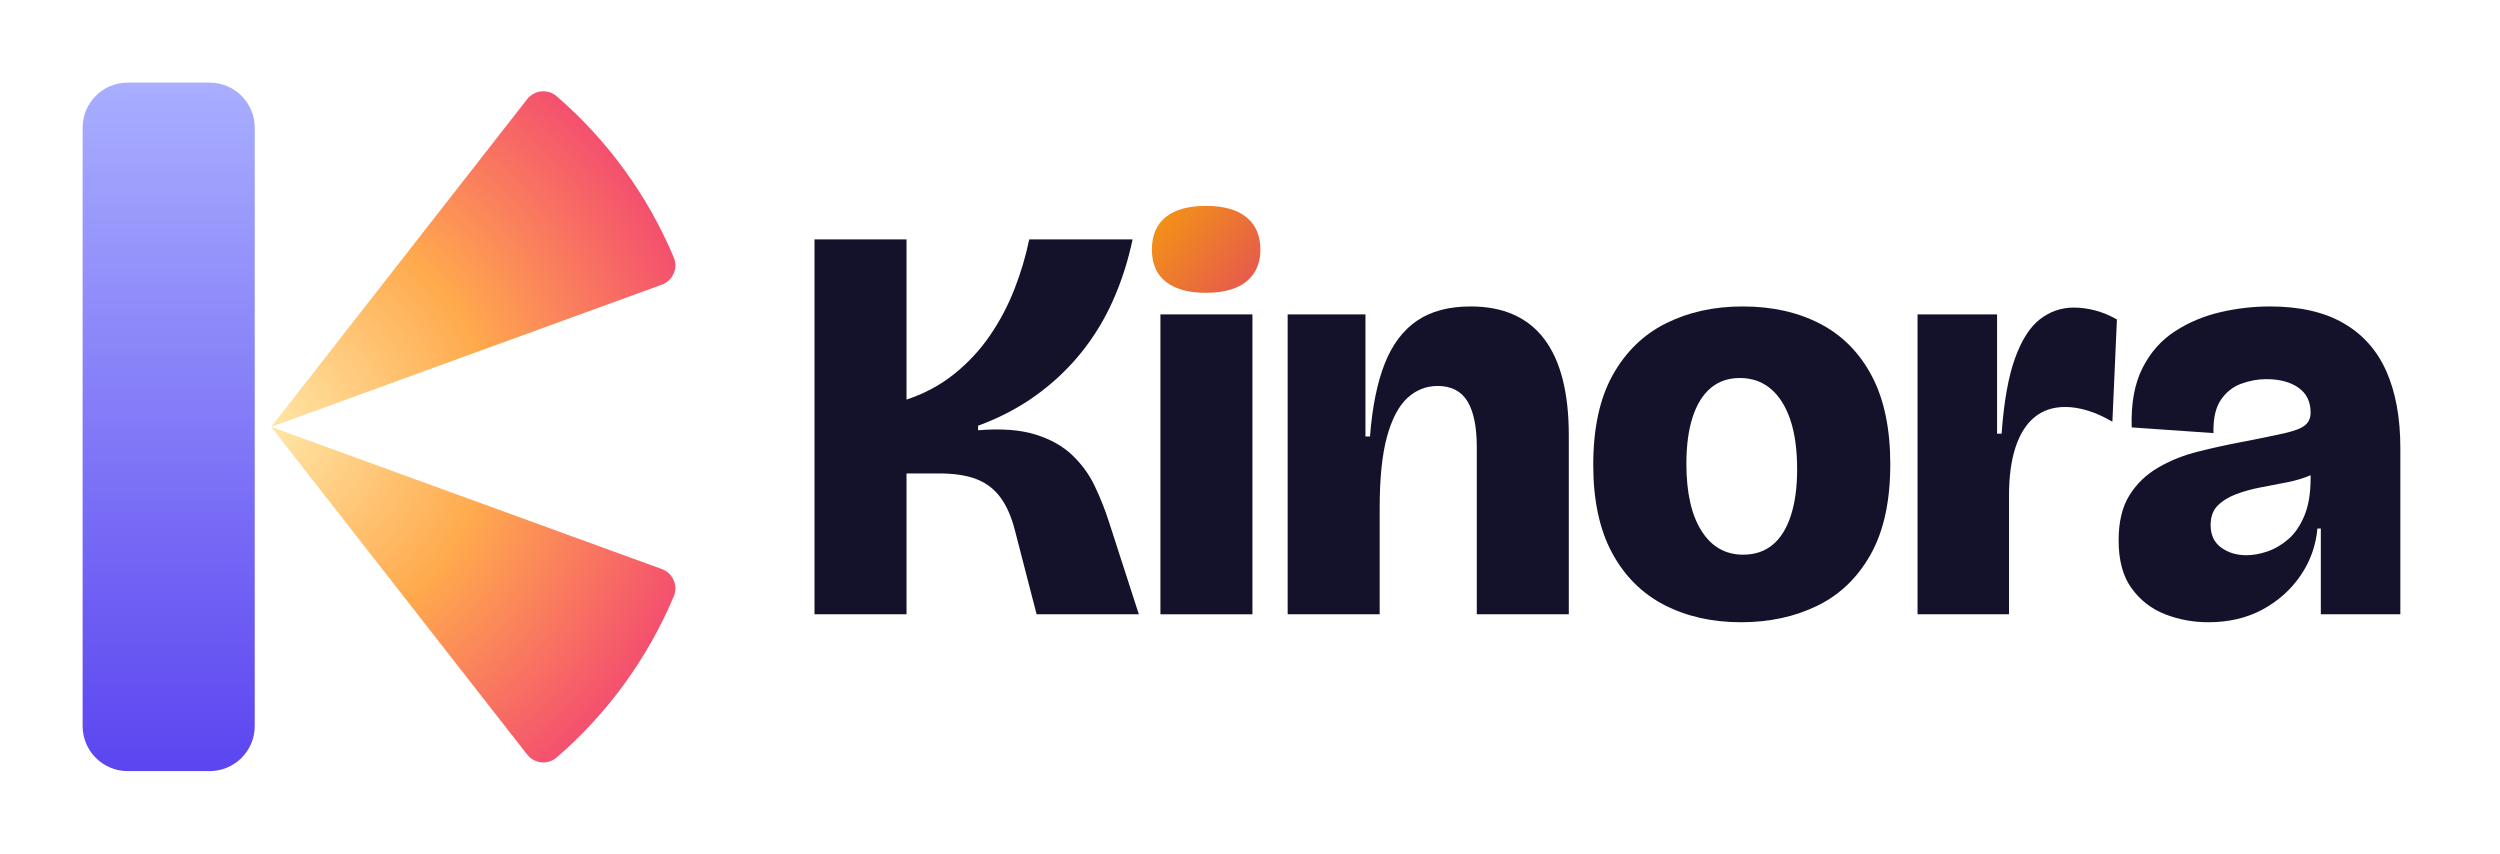
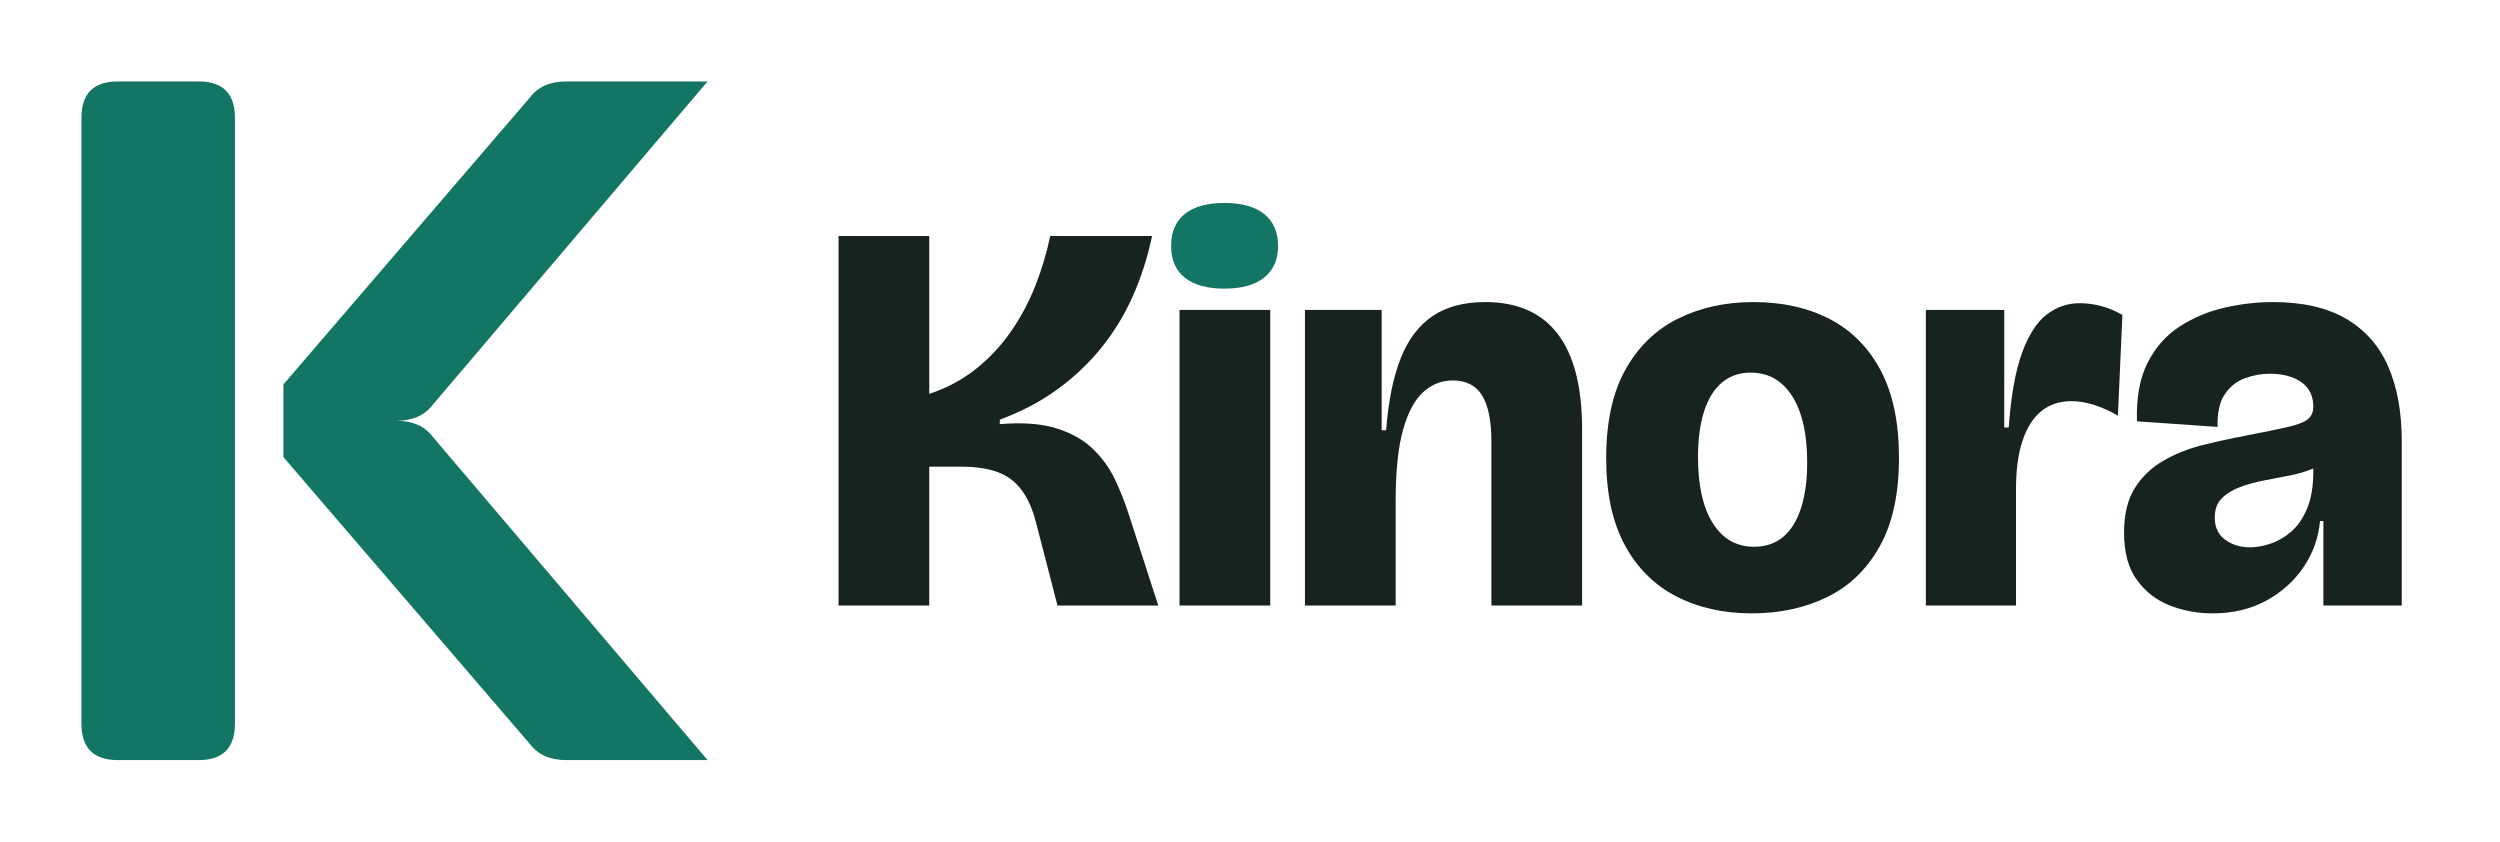
- <svg xmlns="http://www.w3.org/2000/svg" width="726.24" height="248" viewBox="0 0 726.24 248" role="img" aria-label="Kinora">
+ <svg xmlns="http://www.w3.org/2000/svg" width="736.75" height="248" viewBox="0 0 736.75 248" role="img" aria-label="Kinora">
  <defs>
-     <linearGradient id="wmlm-stem" gradientUnits="userSpaceOnUse" x1="0" y1="88" x2="0" y2="424">
-       <stop offset="0" stop-color="#A9AEFF" />
-       <stop offset="1" stop-color="#5B45F0" />
-     </linearGradient>
-     <radialGradient id="wmlm-beam" gradientUnits="userSpaceOnUse" cx="200" cy="256" r="213.2">
-       <stop offset="0" stop-color="#FFE6A6" />
-       <stop offset="0.5" stop-color="#FFAA4D" />
-       <stop offset="1" stop-color="#F4506E" />
-     </radialGradient>
-     <linearGradient id="wml-dot" gradientUnits="userSpaceOnUse" x1="331.16" y1="59.81" x2="369.77" y2="91.33">
-       <stop offset="0" stop-color="#F59E0B" />
-       <stop offset="1" stop-color="#E2475F" />
+     <linearGradient id="wml-dot" gradientUnits="userSpaceOnUse" x1="341.67" y1="59.81" x2="380.28" y2="91.33">
+       <stop offset="0" stop-color="#137665" />
+       <stop offset="1" stop-color="#137665" />
    </linearGradient>
  </defs>
  <g transform="translate(24 24) scale(0.595238) translate(-108 -88)">
-     <path d="M130 88H170A22 22 0 0 1 192 110V402A22 22 0 0 1 170 424H130A22 22 0 0 1 108 402V110A22 22 0 0 1 130 88Z" fill="url(#wmlm-stem)" />
-     <path d="M200 256L390.71 186.59A10 10 0 0 0 396.51 173.31A213.2 213.2 0 0 0 339.36 94.66A10 10 0 0 0 324.95 96.07Z" fill="url(#wmlm-beam)" />
-     <path d="M200 256L390.71 325.41A10 10 0 0 1 396.51 338.69A213.2 213.2 0 0 1 339.36 417.34A10 10 0 0 1 324.95 415.93Z" fill="url(#wmlm-beam)" />
+     <path d="M126 88H166Q184 88 184 106V406Q184 424 166 424H126Q108 424 108 406V106Q108 88 126 88ZM208 238L330 96Q336 88 348 88H418L282 248Q276 256 264 256H208ZM208 274V256H264Q276 256 282 264L418 424H348Q336 424 330 416Z" fill="#137665" />
  </g>
-   <path d="M236.61 178.45L236.61 69.55L263.34 69.55L263.34 116.08Q271.26 113.44 277.28 108.57Q283.31 103.7 287.6 97.43Q291.89 91.16 294.69 83.99Q297.5 76.81 298.98 69.55L329.01 69.55Q327.03 78.95 323.32 87.29Q319.61 95.62 314 102.55Q308.39 109.48 300.96 114.84Q293.54 120.2 284.13 123.67L284.13 124.99Q294.2 124.16 300.8 126.23Q307.4 128.29 311.52 132.25Q315.65 136.21 318.04 141.24Q320.43 146.27 322.08 151.39L330.83 178.45L301.13 178.45L294.86 154.19Q293.37 148.25 290.65 144.54Q287.93 140.83 283.64 139.18Q279.35 137.53 272.75 137.53L263.34 137.53L263.34 178.45Z" fill="#14122B" />
-   <path d="M337.1 178.45L337.1 91.33L363.83 91.33L363.83 178.45Z" fill="#14122B" />
-   <path d="M350.3 85.06Q342.71 85.06 338.66 81.84Q334.62 78.62 334.62 72.52Q334.62 66.25 338.66 63.03Q342.71 59.81 350.3 59.81Q358.05 59.81 362.09 63.11Q366.14 66.41 366.14 72.52Q366.14 78.46 362.09 81.76Q358.05 85.06 350.3 85.06Z" fill="url(#wml-dot)" />
-   <path d="M374.06 178.45L374.06 129.11L374.06 91.33L396.66 91.33L396.66 126.8L397.98 126.8Q398.97 113.93 402.27 105.6Q405.57 97.27 411.68 93.14Q417.78 89.02 427.19 89.02Q441.38 89.02 448.55 98.42Q455.73 107.83 455.73 126.47L455.73 178.45L429 178.45L429 129.94Q429 121.03 426.28 116.57Q423.56 112.12 417.62 112.12Q412.67 112.12 408.87 115.58Q405.08 119.05 402.93 126.8Q400.79 134.56 400.79 147.59L400.79 178.45Z" fill="#14122B" />
-   <path d="M505.73 180.76Q493.19 180.76 483.45 175.73Q473.72 170.69 468.27 160.55Q462.83 150.4 462.83 135.05Q462.83 119.05 468.52 108.9Q474.21 98.75 484.03 93.89Q493.85 89.02 506.22 89.02Q519.09 89.02 528.74 94.05Q538.4 99.08 543.76 109.23Q549.12 119.38 549.12 134.89Q549.12 150.89 543.43 161.04Q537.74 171.19 527.92 175.97Q518.1 180.76 505.73 180.76ZM506.39 161.13Q511.5 161.13 514.97 158.24Q518.43 155.35 520.25 149.74Q522.06 144.13 522.06 136.38Q522.06 127.79 520.08 121.94Q518.1 116.08 514.39 112.94Q510.68 109.81 505.4 109.81Q500.45 109.81 496.98 112.7Q493.52 115.58 491.7 121.19Q489.89 126.8 489.89 134.72Q489.89 147.26 494.26 154.19Q498.63 161.13 506.39 161.13Z" fill="#14122B" />
-   <path d="M557.04 178.45L557.04 131.09L557.04 91.33L580.14 91.33L580.14 125.98L581.46 125.98Q582.45 112.12 585.34 104.12Q588.23 96.11 592.6 92.73Q596.97 89.35 602.42 89.35Q605.39 89.35 608.6 90.17Q611.82 91 614.96 92.81L613.64 122.51Q610.01 120.37 606.54 119.3Q603.08 118.22 599.94 118.22Q594.66 118.22 591.03 121.19Q587.4 124.16 585.5 129.94Q583.61 135.71 583.61 143.96L583.61 178.45Z" fill="#14122B" />
-   <path d="M641.52 180.76Q634.92 180.76 628.98 178.45Q623.04 176.14 619.25 170.94Q615.45 165.74 615.45 157Q615.45 148.91 618.59 143.88Q621.72 138.85 627 135.8Q632.28 132.74 638.55 131.18Q644.82 129.61 650.93 128.45Q659.51 126.8 663.8 125.81Q668.09 124.82 669.65 123.5Q671.22 122.18 671.22 119.87Q671.22 115.09 667.67 112.61Q664.13 110.14 658.35 110.14Q654.72 110.14 651.09 111.46Q647.46 112.78 645.15 116.16Q642.84 119.54 643.01 125.81L619.25 124.16Q618.92 113.77 622.38 106.92Q625.85 100.07 631.87 96.2Q637.89 92.32 645.07 90.67Q652.25 89.02 659.34 89.02Q672.38 89.02 680.79 93.89Q689.21 98.75 693.25 107.91Q697.29 117.07 697.29 130.1L697.29 145.61Q697.29 151.06 697.29 156.59Q697.29 162.11 697.29 167.56Q697.29 173 697.29 178.45L674.19 178.45Q674.19 172.51 674.19 166.41Q674.19 160.3 674.19 153.53L673.2 153.53Q672.54 160.96 668.33 167.15Q664.13 173.33 657.28 177.05Q650.43 180.76 641.52 180.76ZM652.58 161.29Q655.38 161.29 658.6 160.22Q661.82 159.14 664.7 156.67Q667.59 154.19 669.41 149.82Q671.22 145.45 671.22 139.01L671.22 135.05L675.68 134.56Q674.36 136.7 671.3 138.02Q668.25 139.34 664.46 140.09Q660.66 140.83 656.78 141.57Q652.91 142.31 649.61 143.55Q646.31 144.79 644.24 146.85Q642.18 148.91 642.18 152.54Q642.18 156.83 645.23 159.06Q648.29 161.29 652.58 161.29Z" fill="#14122B" />
+   <path d="M247.12 178.45L247.12 69.55L273.85 69.55L273.85 116.08Q281.77 113.44 287.8 108.57Q293.82 103.7 298.11 97.43Q302.4 91.16 305.2 83.99Q308.01 76.81 309.49 69.55L339.52 69.55Q337.54 78.95 333.83 87.29Q330.12 95.62 324.51 102.55Q318.9 109.48 311.47 114.84Q304.05 120.2 294.64 123.67L294.64 124.99Q304.71 124.16 311.31 126.23Q317.91 128.29 322.03 132.25Q326.16 136.21 328.55 141.24Q330.94 146.27 332.59 151.39L341.34 178.45L311.64 178.45L305.37 154.19Q303.88 148.25 301.16 144.54Q298.44 140.83 294.15 139.18Q289.86 137.53 283.26 137.53L273.85 137.53L273.85 178.45Z" fill="#162321" />
+   <path d="M347.61 178.45L347.61 91.33L374.34 91.33L374.34 178.45Z" fill="#162321" />
+   <path d="M360.81 85.06Q353.22 85.06 349.18 81.84Q345.13 78.62 345.13 72.52Q345.13 66.25 349.18 63.03Q353.22 59.81 360.81 59.81Q368.56 59.81 372.61 63.11Q376.65 66.41 376.65 72.52Q376.65 78.46 372.61 81.76Q368.56 85.06 360.81 85.06Z" fill="url(#wml-dot)" />
+   <path d="M384.57 178.45L384.57 129.11L384.57 91.33L407.17 91.33L407.17 126.8L408.49 126.8Q409.48 113.93 412.78 105.6Q416.08 97.27 422.19 93.14Q428.29 89.02 437.7 89.02Q451.89 89.02 459.07 98.42Q466.24 107.83 466.24 126.47L466.24 178.45L439.51 178.45L439.51 129.94Q439.51 121.03 436.79 116.57Q434.07 112.12 428.13 112.12Q423.18 112.12 419.38 115.58Q415.59 119.05 413.44 126.8Q411.3 134.56 411.3 147.59L411.3 178.45Z" fill="#162321" />
+   <path d="M516.24 180.76Q503.7 180.76 493.96 175.73Q484.23 170.69 478.78 160.55Q473.34 150.4 473.34 135.05Q473.34 119.05 479.03 108.9Q484.72 98.75 494.54 93.89Q504.36 89.02 516.73 89.02Q529.6 89.02 539.26 94.05Q548.91 99.08 554.27 109.23Q559.63 119.38 559.63 134.89Q559.63 150.89 553.94 161.04Q548.25 171.19 538.43 175.97Q528.61 180.76 516.24 180.76ZM516.9 161.13Q522.01 161.13 525.48 158.24Q528.94 155.35 530.76 149.74Q532.57 144.13 532.57 136.38Q532.57 127.79 530.59 121.94Q528.61 116.08 524.9 112.94Q521.19 109.81 515.91 109.81Q510.96 109.81 507.49 112.7Q504.03 115.58 502.21 121.19Q500.4 126.8 500.4 134.72Q500.4 147.26 504.77 154.19Q509.14 161.13 516.9 161.13Z" fill="#162321" />
+   <path d="M567.55 178.45L567.55 131.09L567.55 91.33L590.65 91.33L590.65 125.98L591.97 125.98Q592.96 112.12 595.85 104.12Q598.74 96.11 603.11 92.73Q607.48 89.35 612.93 89.35Q615.9 89.35 619.12 90.17Q622.33 91 625.47 92.81L624.15 122.51Q620.52 120.37 617.05 119.3Q613.59 118.22 610.45 118.22Q605.17 118.22 601.54 121.19Q597.91 124.16 596.02 129.94Q594.12 135.71 594.12 143.96L594.12 178.45Z" fill="#162321" />
+   <path d="M652.03 180.76Q645.43 180.76 639.49 178.45Q633.55 176.14 629.76 170.94Q625.96 165.74 625.96 157Q625.96 148.91 629.1 143.88Q632.23 138.85 637.51 135.8Q642.79 132.74 649.06 131.18Q655.33 129.61 661.44 128.45Q670.02 126.8 674.31 125.81Q678.6 124.82 680.17 123.5Q681.73 122.18 681.73 119.87Q681.73 115.09 678.19 112.61Q674.64 110.14 668.86 110.14Q665.23 110.14 661.6 111.46Q657.97 112.78 655.66 116.16Q653.35 119.54 653.52 125.81L629.76 124.16Q629.43 113.77 632.89 106.92Q636.36 100.07 642.38 96.2Q648.4 92.32 655.58 90.67Q662.76 89.02 669.85 89.02Q682.89 89.02 691.3 93.89Q699.72 98.75 703.76 107.91Q707.8 117.07 707.8 130.1L707.8 145.61Q707.8 151.06 707.8 156.59Q707.8 162.11 707.8 167.56Q707.8 173 707.8 178.45L684.7 178.45Q684.7 172.51 684.7 166.41Q684.7 160.3 684.7 153.53L683.71 153.53Q683.05 160.96 678.85 167.15Q674.64 173.33 667.79 177.05Q660.94 180.76 652.03 180.76ZM663.09 161.29Q665.89 161.29 669.11 160.22Q672.33 159.14 675.22 156.67Q678.1 154.19 679.92 149.82Q681.73 145.45 681.73 139.01L681.73 135.05L686.19 134.56Q684.87 136.7 681.82 138.02Q678.76 139.34 674.97 140.09Q671.17 140.83 667.3 141.57Q663.42 142.31 660.12 143.55Q656.82 144.79 654.76 146.85Q652.69 148.91 652.69 152.54Q652.69 156.83 655.75 159.06Q658.8 161.29 663.09 161.29Z" fill="#162321" />
</svg>
